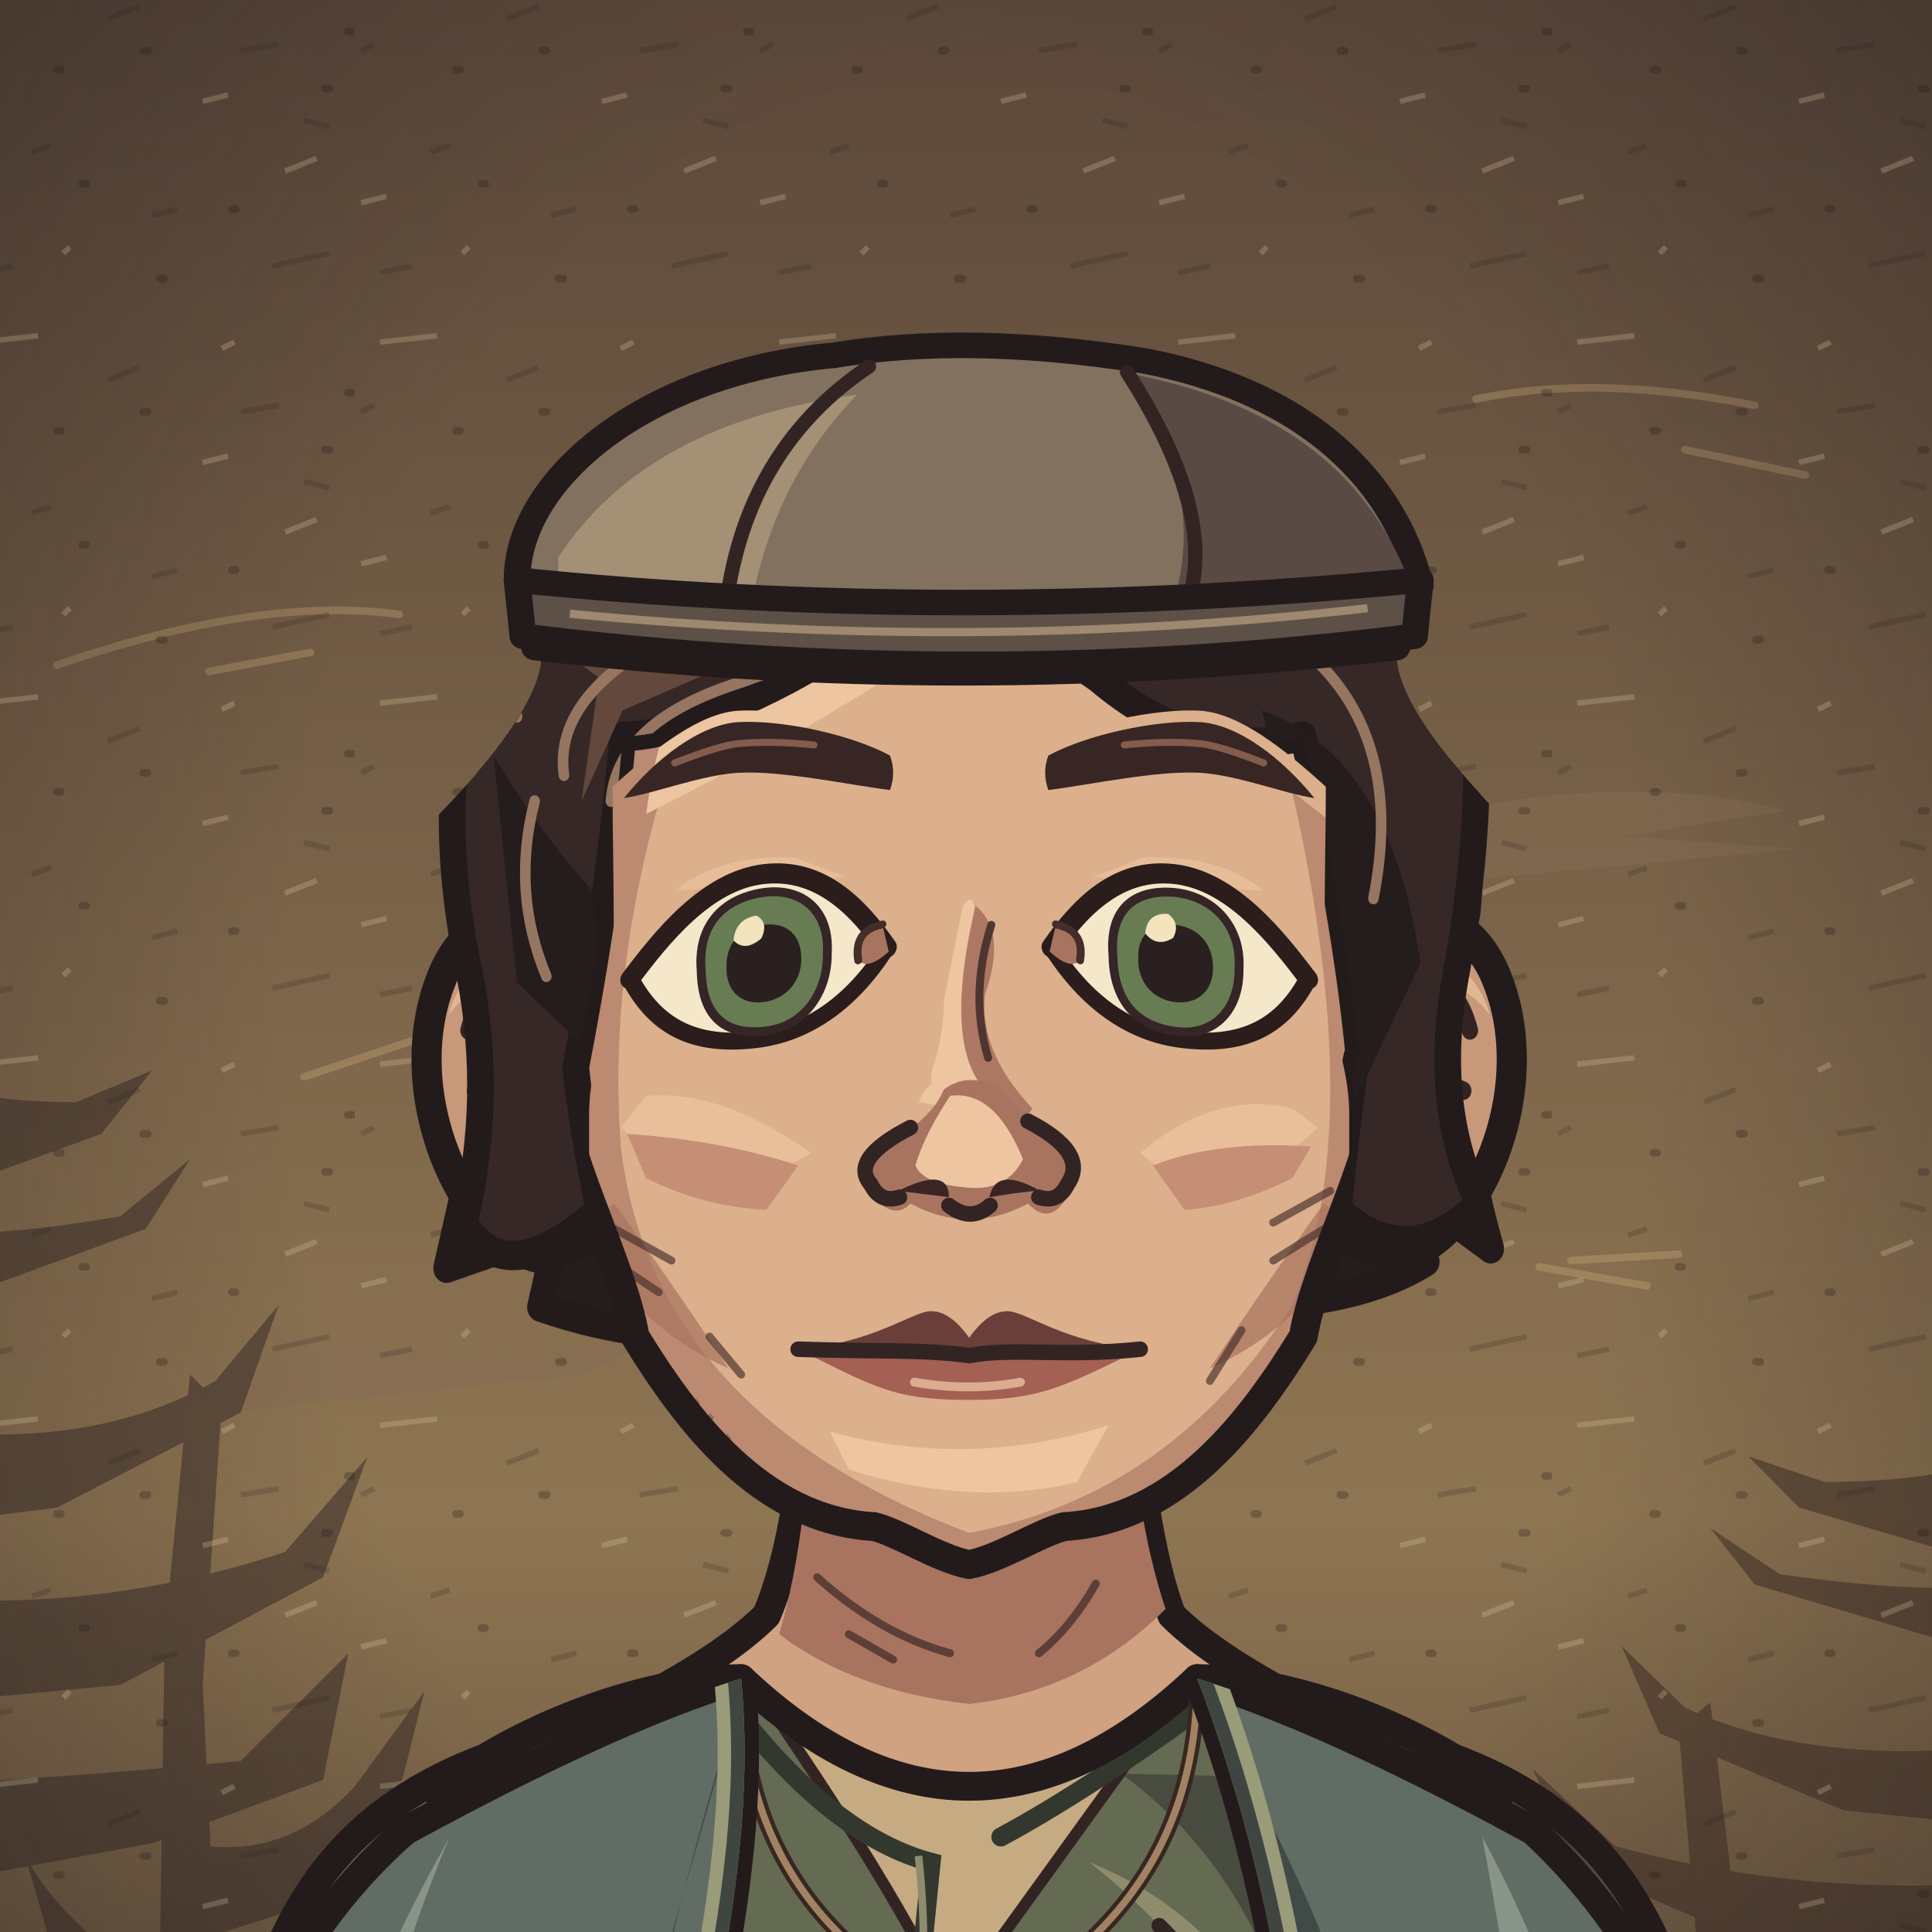
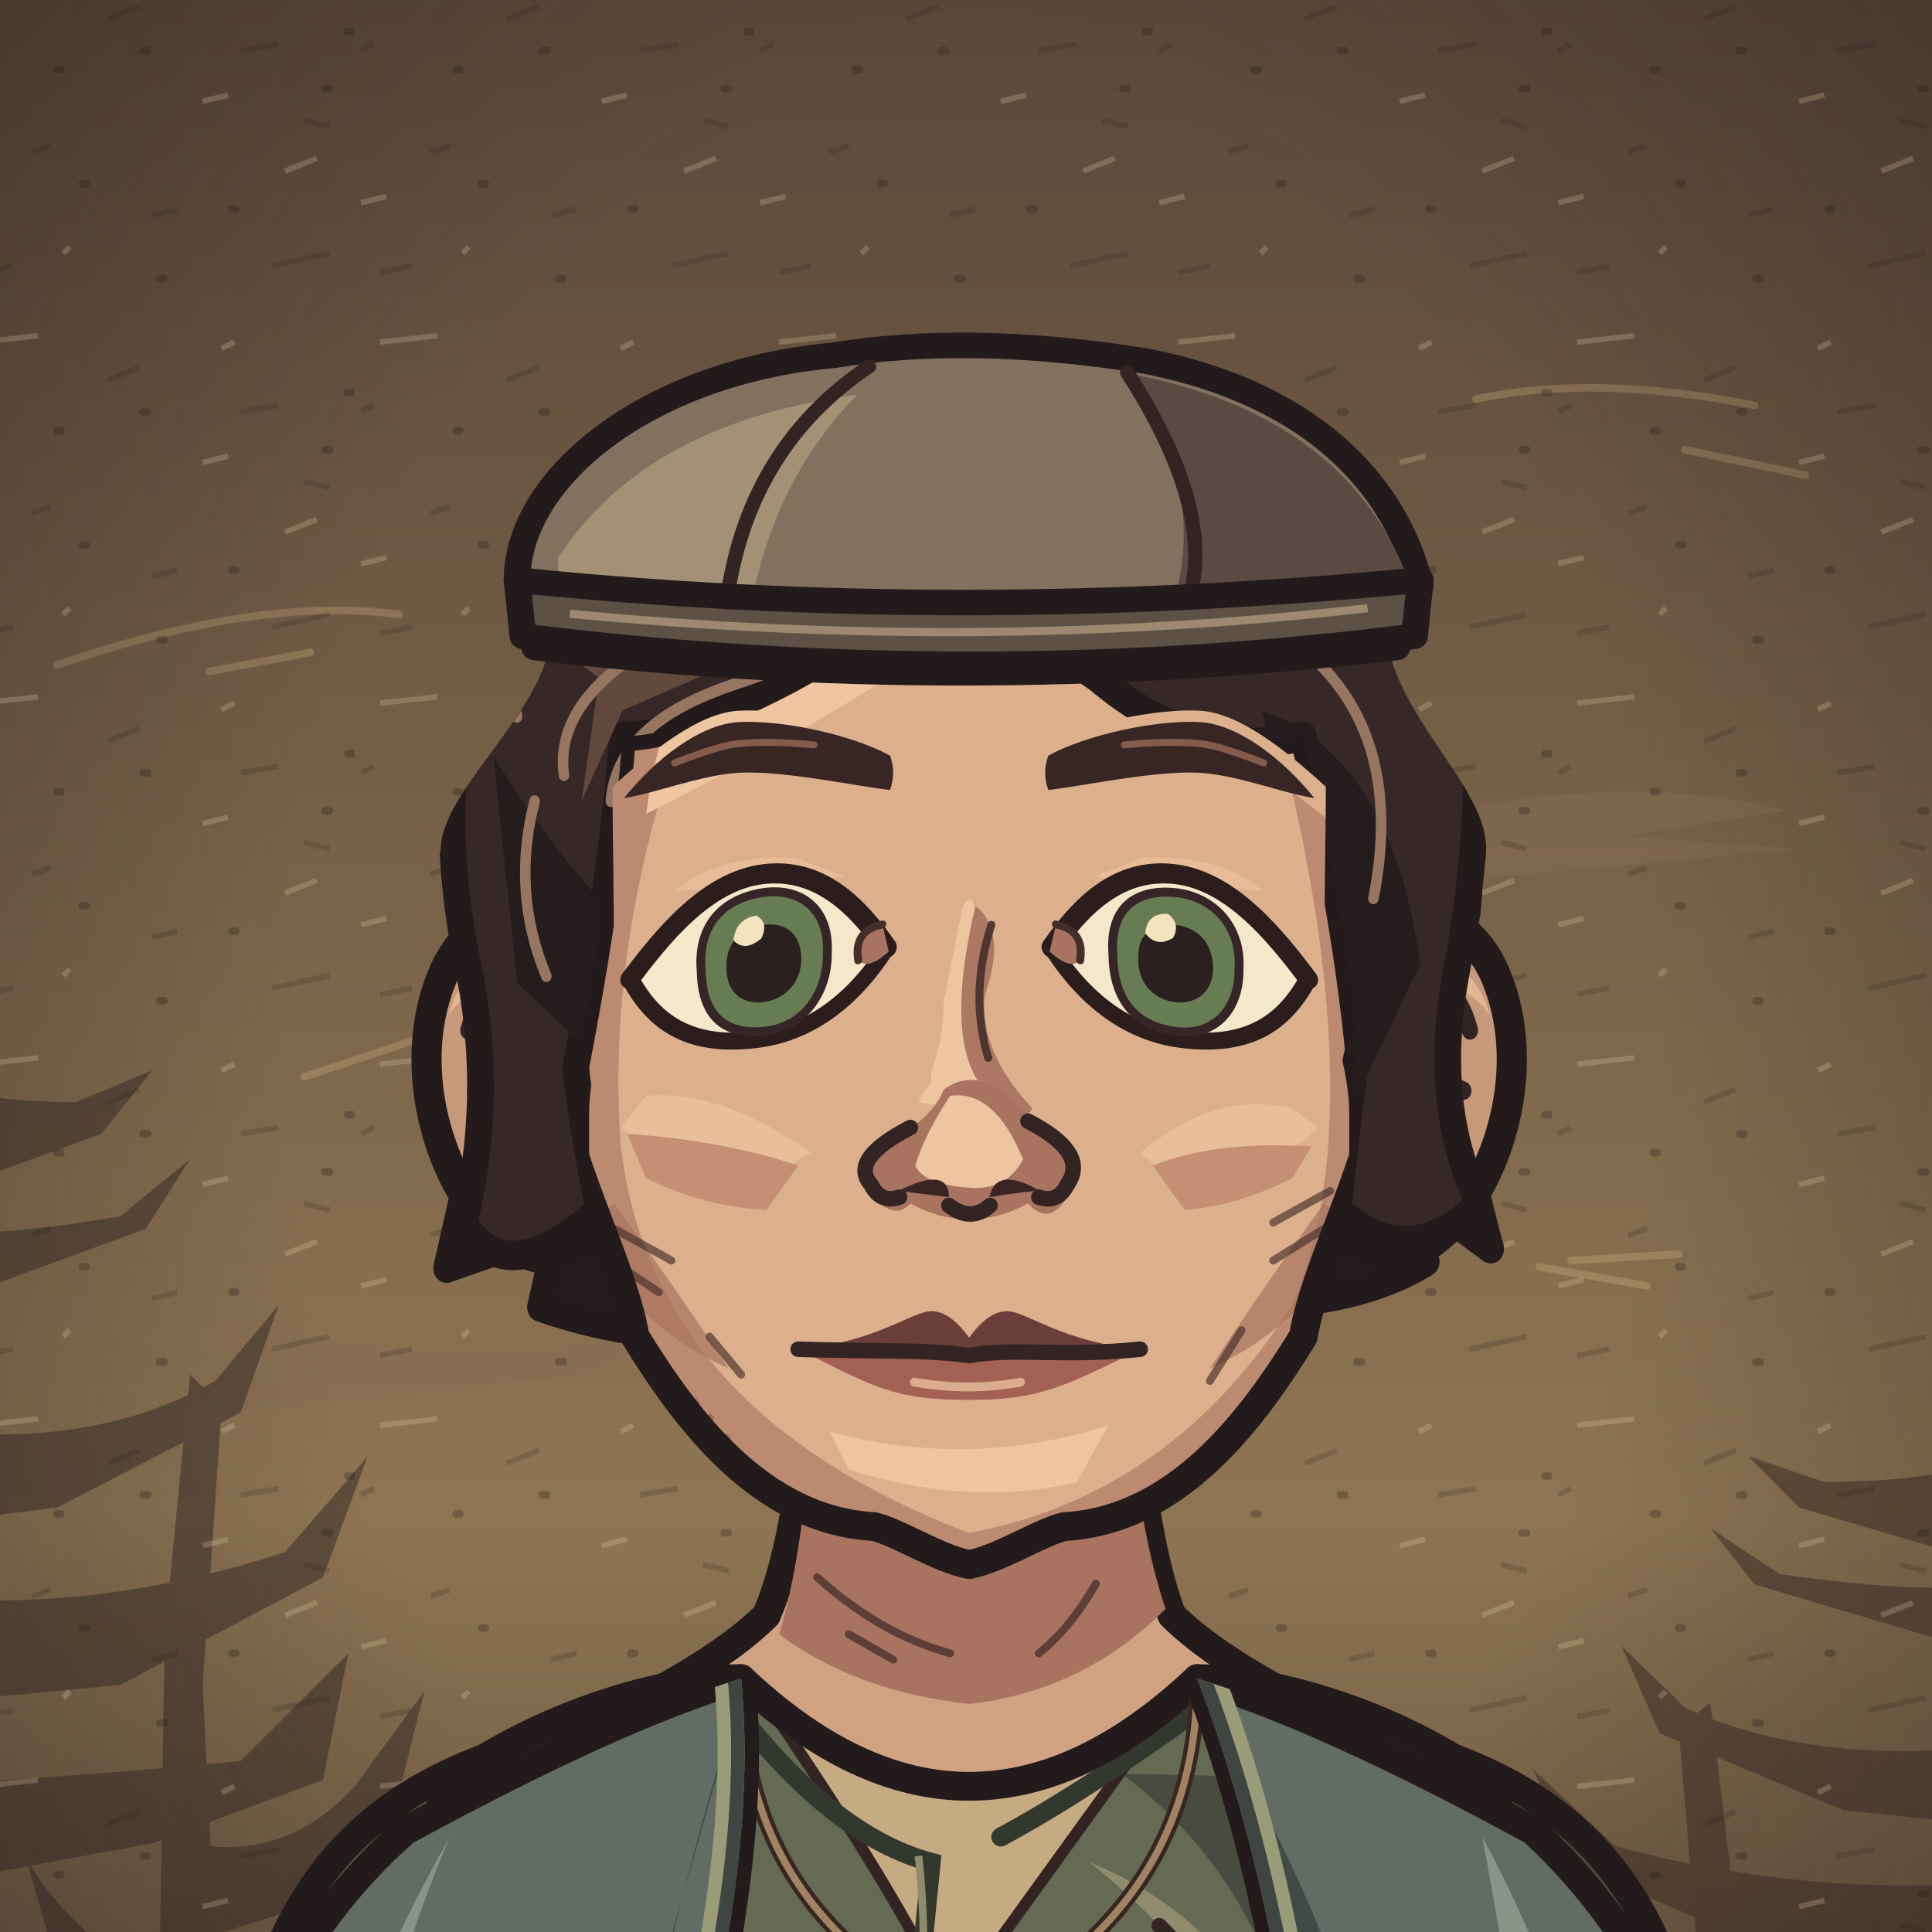
<svg xmlns="http://www.w3.org/2000/svg" xmlns:xlink="http://www.w3.org/1999/xlink" aria-labelledby="title" width="32" height="32" viewBox="7 8 305 305" role="img" data-belt="leather">
  <defs>
    <style>
      .edge {stroke:#231b1b;stroke-width:4.55;stroke-linecap:round;stroke-linejoin:round}
      .seam {fill:none;stroke:#332424;stroke-width:2.45;stroke-linecap:round;stroke-linejoin:round}
      .etch {fill:none;stroke:#442e2a;stroke-width:1.25;stroke-linecap:round}
      .hair-line {fill:none;stroke:#967661;stroke-width:1.45;stroke-linecap:round}
      .white {fill:#f5e7ca;stroke:#2a1d1c;stroke-width:2.65;stroke-linejoin:round}
      .label {fill:#efdfc1;font:600 20px Georgia,serif}
      .muted {fill:#b8aa96;font:13px 'Segoe UI',sans-serif}
      .section {fill:#dcbb8e;font:600 14px 'Segoe UI',sans-serif}
    </style>
    <linearGradient id="umber" x2="0" y2="1" gradientUnits="objectBoundingBox">
      <stop stop-color="#594639" />
      <stop offset=".56" stop-color="#8e7552" />
      <stop offset="1" stop-color="#3c3029" />
    </linearGradient>
    <linearGradient id="ash" x2="0" y2="1" gradientUnits="objectBoundingBox">
      <stop stop-color="#3b423d" />
      <stop offset=".56" stop-color="#7a7d67" />
      <stop offset="1" stop-color="#242b28" />
    </linearGradient>
    <linearGradient id="rose" x2="0" y2="1" gradientUnits="objectBoundingBox">
      <stop stop-color="#51404a" />
      <stop offset=".56" stop-color="#8a6972" />
      <stop offset="1" stop-color="#372c33" />
    </linearGradient>
    <pattern id="paper-grain" width="63" height="57" patternUnits="userSpaceOnUse">
      <path d="M1 16l2-1m21-4 5-2m16 7 6-1M12 32l3-1m16 11 4-1m20-14 4 1M4 51l5-1m41 0 9-2" fill="none" stroke="#231a1b" stroke-width=".85" opacity=".19" />
      <path d="M4 5l9-1m29 2 2-1M1 40l4-1m12 9 1-1m21-23 4-1m9 12 5-2" fill="none" stroke="#f0dbb5" stroke-width=".85" opacity=".23" />
      <path d="M16 19h.6m13-3h.7m28 6h.7m-39 15h.6m23 4h.6m-12 11h.7m29-39h.7" fill="none" stroke="#21191a" stroke-width="1.2" opacity=".28" stroke-linecap="round" />
    </pattern>
    <pattern id="ink-lines" width="7" height="9" patternUnits="userSpaceOnUse" patternTransform="rotate(28)">
      <path d="M1 -2V10m2.8-8 .6 6m1.9-1v5" stroke="#271d1d" stroke-width=".95" fill="none" opacity=".65" />
    </pattern>
    <radialGradient id="vignette" cx=".5" cy=".39" r=".72">
      <stop offset=".47" stop-color="#20191c" stop-opacity="0" />
      <stop offset="1" stop-color="#20191c" stop-opacity=".48" />
    </radialGradient>
    <g id="firs" fill="currentColor">
      <path d="M10 439Q15 379 12 300L9 220 15 146 15 54 19 80 21 147 28 230 25 326 29 439Z" />
      <path d="M17 169Q27 174 45 174L57 169 49 179 27 187 17 185                M18 194Q29 196 52 192L63 183 56 194 26 205 16 207                M15 225Q46 230 67 218L77 206 71 223 42 238 18 241                M17 252Q48 255 78 245L91 230 84 249 52 266 20 269                M14 282Q40 281 71 278L88 261 84 281 57 291 19 298                M19 312Q43 316 69 310L88 299 84 310 58 322 22 325" />
      <path d="M6 312 0 315V284L11 285M0 266 13 270V250L0 249M0 220 15 221 15 206 0 202                M0 180 16 181V167L0 165M0 141 15 150V138L0 133M0 112 17 127V118L0 104" />
      <path d="M64 440Q55 380 58 324L59 258 63 217 68 222 65 266 68 328 76 440Z                M63 291Q78 294 89 282L100 267 96 283 81 301 62 307                M63 323Q80 323 106 304L98 321 68 339                M63 316Q44 306 37 293L41 307 64 329Z" />
    </g>
    <g id="brambles" fill="none" stroke="currentColor" stroke-linecap="round" stroke-linejoin="round">
      <path stroke-width="3.8" d="M9 440Q13 401 21 380T26 333m-8 57Q39 375 43 352m-28 46Q6 377 0 376M41 440Q41 402 63 385m-20 44q26-6 39-30" />
      <path stroke-width="2" d="M23 364l14-13m-12 4-7-15m20 29 17-4m-15-1 1-11m13 49 2-17m2 14 18-5m-34 32q-12-10-17-10" />
    </g>
    <g id="night-scratches" fill="none" stroke="currentColor" stroke-width="1.2" stroke-linecap="round">
      <path d="M16 113q32-11 54-8m-30 9 16-3m184-40q19-4 44 1m-11 7 19 4                M24 335q33-3 68-16m-44 16 26-4m164-9q31 5 60-3m-39 8 38-3                M27 391q22-6 52-5m168 14q28-8 57-8m-40 11 24-4                M55 178l18-6m177 36 17 3m-12-4 17-1" />
    </g>
    <g id="shirt-setting">
      <rect width="320" height="440" fill="url(#umber)" />
      <path d="M50 217q24 8 64 1l-15 7-56 6m176-90q39-13 70-5l-26 4 28 2-64 6" fill="#856c54" opacity=".5" />
      <use xlink:href="#firs" style="color:#342827" opacity=".52" transform="translate(-26 8)" />
      <use xlink:href="#firs" style="color:#413128" opacity=".58" transform="translate(340 101) scale(-1 .81)" />
      <use xlink:href="#night-scratches" style="color:#dfbb87" opacity=".28" />
      <use xlink:href="#brambles" style="color:#291f22" opacity=".71" />
      <rect width="320" height="440" fill="url(#vignette)" />
      <rect width="320" height="440" fill="url(#paper-grain)" />
    </g>
    <g id="armor-setting">
      <rect width="320" height="440" fill="url(#ash)" />
      <path d="M42 173q49-4 68 3l-43 6 25 3-49 4m151 35q47 10 104-6l-26 14-62 8Z" fill="#707764" opacity=".48" />
      <use xlink:href="#firs" style="color:#27312c" opacity=".64" transform="translate(-36 30)" />
      <use xlink:href="#firs" style="color:#303833" opacity=".75" transform="translate(324 45) scale(-.86 1.03)" />
      <use xlink:href="#brambles" style="color:#252a27" opacity=".62" transform="translate(319 10) scale(-1 1)" />
      <use xlink:href="#night-scratches" style="color:#d8d8a9" opacity=".28" transform="translate(-2 21)" />
      <rect width="320" height="440" fill="url(#vignette)" />
      <rect width="320" height="440" fill="url(#paper-grain)" />
    </g>
    <g id="woman-setting">
      <rect width="320" height="440" fill="url(#rose)" />
      <path d="M44 235q40-4 76-1l-20 6-36 2 19 3-44 5m183-50q35 3 60-3l-24 9-31 2" fill="#775d65" opacity=".6" />
      <use xlink:href="#firs" style="color:#3b2b34" opacity=".58" transform="translate(-20 84) scale(.86 .91)" />
      <use xlink:href="#firs" style="color:#3d2e39" opacity=".68" transform="translate(327 54) scale(-.85 .98)" />
      <path d="M300 440q-2-82-6-173l-9-103 7-35 12 42 9 98 7 171Z                M294 195q-10-18-25-24l-15-1 13-4 11 2 18 15                M285 162q-13-22-34-27l-7 4 7-11 17 4 20 17                M303 242q-18-23-36-27l-13 3 15-9 11 2 21 15" fill="#3a2b33" opacity=".64" />
      <use xlink:href="#brambles" style="color:#2d2229" opacity=".8" transform="translate(12 6)" />
      <use xlink:href="#night-scratches" style="color:#e1b8a8" opacity=".28" transform="translate(0 7)" />
      <rect width="320" height="440" fill="url(#vignette)" />
      <rect width="320" height="440" fill="url(#paper-grain)" />
    </g>
    <pattern id="mail-rings" width="14" height="13" patternUnits="userSpaceOnUse" patternTransform="rotate(-7)">
      <path d="M-1 2q3-3 6 0 1 3-2 5Q0 8-1 5M6 2q3-3 6 0 1 3-2 5Q7 8 6 5M3 8q3-3 6 0 1 3-2 5-3 1-4-2M10 8q3-3 6 0" fill="none" stroke="#2d2c28" stroke-width="1.6" stroke-linecap="round" />
      <path d="M-.5 4q1.5-2 3-1m5 1q1.4-2 3-1M4 10q1.5-2 3-1m4 1q1.4-2 3-1" fill="none" stroke="#9a9b87" stroke-width="1.12" opacity=".78" stroke-linecap="round" />
    </pattern>
    <pattern id="armor-plates" width="47" height="24" patternUnits="userSpaceOnUse" patternTransform="translate(4 4) rotate(2)">
      <path d="M1 0l21 .7 1 18-3 3-17-1-1-4Zm24 1 19-1 2 15-3 7-19-2Z" fill="#85867a" stroke="#352e2a" stroke-width="1.75" stroke-linejoin="round" />
      <path d="M2 2l18 .2-.2 4L5 7 4 17Zm24 0 16-1 1 4-14 2-3 10Z" fill="#a9a58d" />
      <path d="M19 4l4 14-3 3-16-1 13-4Zm22 2 4 10-2 5-17-1 13-4Z" fill="#62655f" />
      <path d="M7 7l1-.5m6 12 3-2m16-7 5-1m-7 5 4-2" fill="none" stroke="#d0c0a0" stroke-width=".9" opacity=".76" />
      <path d="M6 12q2-2 2.7 1-1 2.2-2.7.5Zm12 1q1.8-2 2.4.6-1 2.6-2.5.8Zm11 1q1-2.2 2.8-1-.2 2.9-2.8 2.1Zm12-2q2.2-1.4 2.3.8-1 2.3-2.3.5Z" fill="#3c342d" />
    </pattern>
    <clipPath id="portrait-frame">
      <rect width="320" height="440" />
    </clipPath>
    <clipPath id="headgear-hair-back-reveal">
-       <path d="M92.368 109.5H227.632Q225.632 118.5 245.632 138.5L320 215V440H0V215L74.368 138.5Q94.368 118.5 92.368 109.5Z" />
+       <path d="M94.221 106.5H225.779C225.779 120.18 242.339 132.42 241.597 142.5H320V440H0V142.5H76.554C76.221 132.42 94.221 120.18 94.221 106.5Z" />
    </clipPath>
    <clipPath id="wardrobe-torso-mask">
      <path d="M124 273 C110 273 90 280 77 290 C74 305 84 322 82 346 C80 370 91 386 90 400 C89 415 81 431 76 445 H244 C239 431 231 415 230 400 C229 386 240 370 238 346 C236 322 246 305 243 290 C230 280 210 273 196 273 Q160 307 124 273Z" />
    </clipPath>
    <clipPath id="wardrobe-sleeve-mask">
      <path d="M88 284C66 291 52 304 46 332C36 362 35 415 51.5 445H90.5Q111 406 106 336Z" />
    </clipPath>
    <clipPath id="face-shape-clip">
      <path d="M 160 73 C 191 73 219 90 223 128 C 224 143 225 164 225 177 C 225 189 214.75 207 212.75 219 C 204.75 232 193 248 175 249 C 171 250 165 254 160 255 C 155 254 149 250 145 249 C 127 248 115.25 232 107.25 219 C 105.25 207 95 189 95 177 C 95 164 96 143 97 128 C 101 90 129 73 160 73 Z" />
    </clipPath>
    <clipPath id="face-features-eye-left">
      <path d="M-21 0 C-16 -6 -9 -14 0 -14 C9 -14 15 -7 19.5 0 C14 8 7 12 -1 12 C-11 12 -17 8 -21 0Z" />
    </clipPath>
    <clipPath id="face-features-eye-right">
      <path d="M-21 0 C-16 -6 -9 -14 0 -14 C9 -14 15 -7 19.5 0 C14 8 7 12 -1 12 C-11 12 -17 8 -21 0Z" />
    </clipPath>
    <clipPath id="face-features-nose-bridge">
      <path d="M154 144H167V179L172 185V187H149V185L154 179Z" />
    </clipPath>
    <clipPath id="headgear-hair-front-reveal">
-       <path d="M92.368 109.5H227.632Q225.632 118.5 245.632 138.5L320 215V440H0V215L74.368 138.5Q94.368 118.5 92.368 109.5Z" />
+       <path d="M94.221 106.5H225.779C225.779 120.18 242.339 132.42 241.597 142.5H320V440H0V142.5H76.554C76.221 132.42 94.221 120.18 94.221 106.5Z" />
    </clipPath>
    <mask id="hair-face-opening" maskUnits="userSpaceOnUse" x="0" y="0" width="320" height="440">
      <rect fill="white" x="0" y="0" width="320" height="440" />
      <g clip-path="url(#face-shape-clip)">
        <path d="M103.7 132.2C110.5 125.98 117.5 120.6 123.5 120.2C130.5 119.8 141.5 122.2 149 125.48Q160 133.48 171 125.48C178.5 122.2 189.5 119.8 196.5 120.2C202.5 120.6 209.5 125.98 216.3 132.2C216.3 141.2 216.1 143 216.1 160C216.1 169 220 175 220 184V300H100V184C100 175 103.9 169 103.9 160C103.9 143 103.7 141.2 103.7 132.2Z" fill="black" />
      </g>
    </mask>
    <clipPath id="hair-crown-clip">
      <path d="M97 198q-16 13-23 2 5-19 1-38-7-29 2-52 9-36 38-49 25-14 48-9 28-6 54 12 28 18 29 53 2 21-3 45-4 20 4 35-12 11-24 1Q226 172 226.5 174Q224 151 217 125Q199 129 182 116Q166 106 155 98Q142 112 118 121Q108 125 101 125Q99 148 93 176Q94 185 97 198Z" />
    </clipPath>
  </defs>
  <g clip-path="url(#portrait-frame)">
    <use xlink:href="#shirt-setting" />
    <g id="hair-back">
      <g clip-path="url(#headgear-hair-back-reveal)">
        <g transform="matrix(0.926 0 0 1.024 11.765 -3.765)">
          <path d="M104 96q-25 16-27 45-7 21 0 42l-6 24 19-6-3 12q35 11 69-6 59 12 82-1l-4-12 15 10q-9-29-4-52 4-39-23-58Z" fill="#241c1d" class="edge" />
        </g>
      </g>
    </g>
    <g data-part="neck">
      <g id="face-shape-neck">
        <path d="M 135 219 Q 134 249 128 263 Q 121 270 105 278 L 122 301 198 301 215 278 Q 199 270 192 263 Q 187 250 185 219 Z" fill="#d0a282" class="edge" />
        <path d="M 135 224 185 224 Q 186 247 191 262 Q 178 275 160 277 Q 142 275 130 266 Q 135 249 135 224 Z" fill="#a87460" />
        <path d="M 136 257 q 10 9 21 12 m -16 -3 7 4 m 32 -12 q -4 7 -9 11" class="etch" opacity=".75" />
      </g>
    </g>
    <g id="wardrobe-outfit-nw_nov_svita" data-outfit="nw_nov_svita">
      <path d="M88 284C66 291 52 304 46 332C36 362 35 415 51.5 445H90.5Q111 406 106 336Z" fill="#656a53" class="edge" data-part="sleeve-outline" data-side="left" />
      <g data-part="sleeve-left" clip-path="url(#wardrobe-sleeve-mask)">
        <path d="M47 337 Q54 308 77 294 Q61 326 62 351 L51 373 Q51 421 62 444 H48 Q33 397 47 337Z" fill="#484b3f" />
        <path d="M46 354 Q57 326 66 315 Q57 342 60 359 L43 383Z" fill="url(#ink-lines)" opacity=".44" />
        <path d="M51 376 q10 -11 20 -14 m-18 27 16 -10 M50 414 q4 11 13 21" class="seam" />
        <path d="M52 354 l9 -17 m-9 24 9 -14 m-6 61 10 13" class="etch" />
        <path d="M36 427 Q61 421 84 430 M36 433 Q63 427 86 436" fill="none" stroke="#33382f" stroke-width="1.5" />
      </g>
      <g transform="translate(320 0) scale(-1 1)">
        <path d="M88 284C66 291 52 304 46 332C36 362 35 415 51.5 445H90.5Q111 406 106 336Z" fill="#484b3f" class="edge" data-part="sleeve-outline" data-side="right" />
        <g data-part="sleeve-right" clip-path="url(#wardrobe-sleeve-mask)">
          <path d="M47 337 Q54 308 77 294 Q61 326 62 351 L51 373 Q51 421 62 444 H48 Q33 397 47 337Z" fill="#33382f" />
          <path d="M46 354 Q57 326 66 315 Q57 342 60 359 L43 383Z" fill="url(#ink-lines)" opacity=".44" />
          <path d="M51 376 q10 -11 20 -14 m-18 27 16 -10 M50 414 q4 11 13 21" class="seam" />
          <path d="M52 354 l9 -17 m-9 24 9 -14 m-6 61 10 13" class="etch" />
          <path d="M36 427 Q61 421 84 430 M36 433 Q63 427 86 436" fill="none" stroke="#33382f" stroke-width="1.5" />
        </g>
      </g>
      <path d="M124 273 C110 273 90 280 77 290 C74 305 84 322 82 346 C80 370 91 386 90 400 C89 415 81 431 76 445 H244 C239 431 231 415 230 400 C229 386 240 370 238 346 C236 322 246 305 243 290 C230 280 210 273 196 273 Q160 307 124 273Z" fill="#656a53" />
      <g data-part="torso" clip-path="url(#wardrobe-torso-mask)">
        <path d="M77 296 Q96 280 120 278 Q105 303 85 335Z" fill="#8e8c6d" />
        <path d="M184 288 Q230 289 243 290 L260 444 H217 Q226 405 214 371 Q218 313 184 288Z" fill="#484b3f" />
        <path d="M78 344 Q88 359 84 381 L69 402 L61 359Z" fill="#484b3f" />
        <path d="M207 371 Q223 390 235 386 L234 416 L220 412Z" fill="url(#ink-lines)" opacity=".42" />
        <path d="M120 307 Q103 329 95 361 Q89 342 114 309Z M179 302 Q209 314 216 353 Q203 321 179 302Z" fill="#8e8c6d" />
        <path d="M133 409 Q124 426 123 444 H113 Q119 423 133 409Z M174 412 Q184 426 192 445 H177Z" fill="#8e8c6d" />
        <path d="M116 311 Q101 335 92 360 M190 312 Q207 329 228 367 M150 338 q-3 22 3 42 m11 -31 6 35 M129 421 l-7 24 m60 -28 8 27" class="seam" />
        <path d="M98 369 l-7 16 m12 -12 -6 12 M225 355 l6 19 m-11 -12 5 15 M143 367 l2 14 m65 44 4 13" class="etch" />
        <path d="M124 271 Q160 295 196 271 L157 325 Q149 307 124 271 Z" fill="#c6ab82" stroke="#332424" stroke-width="1.8" stroke-linejoin="round" />
        <path d="M124 279 Q139 298 154 302 L151 332 Q152 359 158 396 Q161 428 154 448 M196 278 Q178 291 165 298" fill="none" stroke="#33382f" stroke-width="3" stroke-linecap="round" />
        <path d="M152 301 Q154 319 151 336 Q151 355 156 386 Q162 418 152 447" fill="none" stroke="#8e8c6d" stroke-width="1.2" />
        <path d="M148 323 Q119 336 113 369 L104 407 Q123 380 129 355 L148 342 Z" fill="#484b3f" opacity=".63" />
        <path d="M145 318 q7 -6 14 -3 l4 3 -4 2z" fill="#b69a71" stroke="#332424" stroke-width="1.8" />
        <path d="M149 318 q4 -3 9 -2" class="etch" />
        <path d="M144 343 q7 -6 14 -3 l4 3 -4 2z" fill="#b69a71" stroke="#332424" stroke-width="1.8" />
        <path d="M148 343 q4 -3 9 -2" class="etch" />
        <path d="M146 368 q7 -6 14 -3 l4 3 -4 2z" fill="#b69a71" stroke="#332424" stroke-width="1.8" />
        <path d="M150 368 q4 -3 9 -2" class="etch" />
      </g>
      <path d="M124 273 C110 273 90 280 77 290 C74 305 84 322 82 346 C80 370 91 386 90 400 C89 415 81 431 76 445 H244 C239 431 231 415 230 400 C229 386 240 370 238 346 C236 322 246 305 243 290 C230 280 210 273 196 273 Q160 307 124 273Z" fill="none" class="edge" />
      <g clip-path="url(#wardrobe-torso-mask)">
        <g data-part="jewelry" data-style="cross" data-material-slot="jewelry">
          <path d="M124 273Q124 310.8 160 327Q196 309.8 196 273" fill="none" stroke="#382721" stroke-width="2.45" stroke-linecap="round" stroke-linejoin="round" data-material-surface="fixed" />
          <path d="M124 273Q124 310.8 160 327Q196 309.8 196 273" fill="none" stroke="#a18364" stroke-width="1.12" stroke-linecap="round" stroke-linejoin="round" data-material-surface="fixed" />
          <circle cx="160" cy="328" r="2.15" fill="none" stroke="#382721" stroke-width="1.65" data-material-surface="fixed" />
          <path d="M157.2 330q2.8-1 5.6 0v6.5h6.6l-.2 5.2-6.5-.3v10.4l-5.4.2.2-10.5h-6.4v-5.2h6.2Z" fill="#ab9167" stroke="#382721" stroke-width="1.45" stroke-linecap="round" stroke-linejoin="round" data-material-surface="base" />
          <path d="M159.2 332v17m-6.3-10.3h13.9" fill="none" stroke="#e1cba1" stroke-width="0.95" stroke-linecap="round" stroke-linejoin="round" data-material-surface="light" />
          <path d="M161.3 341.5v7.6" fill="none" stroke="#80664a" stroke-width="0.8" stroke-linecap="round" stroke-linejoin="round" data-material-surface="shade" />
        </g>
      </g>
    </g>
    <g data-part="waist-accessories">
      <g data-part="belt" data-style="leather" clip-path="url(#wardrobe-torso-mask)" data-material-slot="belt">
        <path d="M82 398Q160 412 238 398" fill="none" stroke="#382721" stroke-width="13.1" stroke-linecap="round" stroke-linejoin="round" data-material-surface="fixed" />
        <path d="M82 398Q160 412 238 398" fill="none" stroke="#79523b" stroke-width="10.1" stroke-linecap="round" stroke-linejoin="round" data-material-surface="base" />
        <path d="M84 395.2Q160 409.2 236 395.2" fill="none" stroke="#a37955" stroke-width="1.65" stroke-linecap="round" stroke-linejoin="round" data-material-surface="light" />
        <path d="M83 401.3Q160 415.3 237 401.3" fill="none" stroke="#5e3c2e" stroke-width="1.15" stroke-linecap="round" stroke-linejoin="round" data-material-surface="shade" />
        <path d="M160 400Q174 400 183 399l5 4-5 5-23 2Z" fill="#966746" stroke="#382721" stroke-width="1.25" stroke-linecap="round" stroke-linejoin="round" data-material-surface="base" />
        <path d="M167 402l15-1" fill="none" stroke="#ba8c61" stroke-width="1.05" stroke-linecap="round" stroke-linejoin="round" data-material-surface="light" />
        <ellipse cx="170" cy="405" rx="0.85" ry="1.05" fill="#382721" data-material-surface="fixed" />
        <ellipse cx="175" cy="404.8" rx="0.85" ry="1.05" fill="#382721" data-material-surface="fixed" />
        <ellipse cx="180" cy="404.5" rx="0.85" ry="1.05" fill="#382721" data-material-surface="fixed" />
        <g transform="translate(156 405) scale(1)">
          <path d="M-7 -5Q-1 -6 4 -5Q9 -2 7 3Q4 7 -7 6Z" fill="#795637" stroke="#382721" stroke-width="1.65" stroke-linecap="round" stroke-linejoin="round" data-material-surface="fixed" />
          <path d="M-6 -4Q0 -5 4 -4Q8 -1 6 3Q3 5 -6 5Z" fill="none" stroke="#ac8655" stroke-width="2.2" stroke-linecap="round" stroke-linejoin="round" data-material-surface="fixed" />
          <path d="M-4 -5Q2 -5 5 -3M5 4l-4 1" fill="none" stroke="#ddbd80" stroke-width="0.85" stroke-linecap="round" stroke-linejoin="round" data-material-surface="fixed" />
          <path d="M-8 0q7 -1 13 1" fill="none" stroke="#382721" stroke-width="2.55" stroke-linecap="round" stroke-linejoin="round" data-material-surface="fixed" />
          <path d="M-8 -.35q7 -.8 13 1" fill="none" stroke="#c9a76d" stroke-width="1.15" stroke-linecap="round" stroke-linejoin="round" data-material-surface="fixed" />
        </g>
      </g>
      <g data-part="belt-pouch" data-style="novgorod_flap" data-material-slot="belt_pouch" transform="translate(130.6 404)">
        <path d="M-11 0h6v23h-6ZM6 0h6v23H6Z" fill="#76513c" stroke="#382721" stroke-width="1.3" stroke-linecap="round" stroke-linejoin="round" data-material-surface="base" />
        <path d="M-9 2v16M8 2v16" fill="none" stroke="#a67951" stroke-width="0.8" stroke-linecap="round" stroke-linejoin="round" data-material-surface="light" />
        <path d="M-21 20q21-5 42 1l1 25q-1 6-11 7l-24-.5q-9-1-9-7Z" fill="#6b4938" stroke="#382721" stroke-width="1.75" stroke-linecap="round" stroke-linejoin="round" data-material-surface="shade" />
        <path d="M-20 39v6q1 5 8 5.5l23 .5q7-1 8-5l-.3-8" fill="none" stroke="#ae8261" stroke-width="1" stroke-linecap="round" stroke-linejoin="round" data-material-surface="light" />
        <path d="M-16 40q15 6 33-1l-1 4q-19 5-32 0Z" fill="#52362c" data-material-surface="shade" />
        <path d="M-21 20q21-5 42 1l.5 12q-.5 6-9 8-17 4-30-2-4-2-4-5Z" fill="#9b6a47" stroke="#382721" stroke-width="1.75" stroke-linecap="round" stroke-linejoin="round" data-material-surface="base" />
        <path d="M-19 22q19-4 38 1l.5 10q-.5 4-7 6-16 4-29-2-3-1-3-4Z" fill="none" stroke="#c3986b" stroke-width="0.9" stroke-linecap="round" stroke-linejoin="round" data-material-surface="light" />
        <path d="M0 36q-3-6-.5-13 3 0 4 3-4 5-3 8m0 3q-7-9-14-5 0 4 9 5m4-1q6-8 14-5-.4 4-9 6m-5-4q-7-4-8-8 5-2 8 4m3 4q6-4 7-8-5-1-7 4" fill="none" stroke="#694731" stroke-width="1.45" stroke-linecap="round" stroke-linejoin="round" data-material-surface="shade" />
        <path d="M-11 33q3 .1 6 2m10-.4 5-2m-14-5 2 2m7-1 2-2m-7 0-.4 3" fill="none" stroke="#d1a677" stroke-width="0.8" stroke-linecap="round" stroke-linejoin="round" data-material-surface="light" />
        <path d="M-3 37q3-2 6 0l.7 9-4 3-3.8-3Z" fill="#77513a" stroke="#382721" stroke-width="1.25" stroke-linecap="round" stroke-linejoin="round" data-material-surface="base" />
        <circle cx="0" cy="44" r="2" fill="#ac8655" stroke="#382721" stroke-width="0.85" data-material-surface="fixed" />
        <path d="M-1 43l1.2-.5" fill="none" stroke="#ddbd80" stroke-width="0.65" stroke-linecap="round" stroke-linejoin="round" data-material-surface="fixed" />
      </g>
    </g>
    <g data-part="cloak" data-style="gotland_open">
      <clipPath id="cloak-gotland_open-clip">
        <path d="M124 273C127 304 117 335 110 373C101 416 104 473 93 513Q84 571 100 597Q74 607 59 585C38 544 27 472 34 411Q33 330 71 297Q104 279 124 273Z M196 273Q211 312 214 365C215 404 207 462 226 504Q239 551 223 611Q229 618 261 590C285 550 293 479 286 411Q287 332 249 297Q216 279 196 273Z" />
      </clipPath>
      <path d="M124 273C127 304 117 335 110 373C101 416 104 473 93 513Q84 571 100 597Q74 607 59 585C38 544 27 472 34 411Q33 330 71 297Q104 279 124 273Z M196 273Q211 312 214 365C215 404 207 462 226 504Q239 551 223 611Q229 618 261 590C285 550 293 479 286 411Q287 332 249 297Q216 279 196 273Z" fill="#606c64" class="edge" />
      <g clip-path="url(#cloak-gotland_open-clip)">
        <path d="M124 275Q110 319 100 378C87 458 96 513 85 550Q79 578 95 602L110 608V324ZM196 275Q235 339 227 390C225 444 223 481 239 518Q251 571 232 615L216 622L201 325Z" fill="#404b47" />
        <path d="M78 298Q54 354 60 435Q57 509 76 590Q63 576 59 559Q46 513 46 429Q44 358 78 298ZM241 298Q271 353 265 435Q273 520 253 580Q242 595 233 600Q255 535 252 438Q255 372 241 298Z" fill="#899488" />
        <path d="M34 360Q49 459 45 503Q66 546 64 563L46 567L27 488ZM282 431Q294 509 267 555L259 540Q267 483 282 431Z" fill="url(#ink-lines)" opacity=".46" />
        <path d="M124 273C127 304 117 335 110 373C101 416 104 473 93 513Q84 571 100 597" fill="none" stroke="#9a9b79" stroke-width="8.5" stroke-linecap="round" stroke-linejoin="round" />
        <path d="M124 273C127 304 117 335 110 373C101 416 104 473 93 513Q84 571 100 597" fill="none" stroke="#3f4540" stroke-width="4.25" stroke-linecap="round" stroke-linejoin="round" />
        <path d="M196 273Q211 312 214 365C215 404 207 462 226 504Q239 551 223 611" fill="none" stroke="#9a9b79" stroke-width="8.5" stroke-linecap="round" stroke-linejoin="round" />
        <path d="M196 273Q211 312 214 365C215 404 207 462 226 504Q239 551 223 611" fill="none" stroke="#3f4540" stroke-width="4.25" stroke-linecap="round" stroke-linejoin="round" />
        <path d="M75 327Q49 366 53 405M61 446Q57 509 75 546M86 488Q87 511 82 531M246 324Q269 367 267 398M254 444Q258 510 242 549M248 553Q251 576 244 590" class="seam" />
        <path d="M43 411v16m7-12v13m7 92 4 15M274 426l1 15m5-22 1 18M247 550q2 11-3 22" class="etch" />
        <path d="M56 575Q74 598 100 589M223 603Q229 611 264 580" fill="none" stroke="#434941" stroke-width="2.8" stroke-linecap="round" stroke-linejoin="round" />
      </g>
    </g>
    <g id="face-shape">
      <g id="face-shape-ears">
        <g transform="translate(105 179) scale(-1.046 1.19)">
          <path d="M -4 -15 C 7 -26 22 -25 27 -14 C 34 1 24 21 12 23 L -4 18 Z" fill="#c7987a" class="edge" />
          <path d="M 7 -15 C 16 -20 24 -16 26 -9 C 22 -14 16 -14 13 -11 L 10 -1 Z" fill="#edc5a0" opacity=".66" />
          <path d="M 23 -7 Q 20 -17 10 -11 L 7 2 M 22 1 Q 15 -2 11 6" class="seam" />
        </g>
        <g transform="translate(215 179) scale(1.046 1.19)">
          <path d="M -4 -15 C 7 -26 22 -25 27 -14 C 34 1 24 21 12 23 L -4 18 Z" fill="#c7987a" class="edge" />
          <path d="M 7 -15 C 16 -20 24 -16 26 -9 C 22 -14 16 -14 13 -11 L 10 -1 Z" fill="#edc5a0" opacity=".66" />
          <path d="M 23 -7 Q 20 -17 10 -11 L 7 2 M 22 1 Q 15 -2 11 6" class="seam" />
        </g>
      </g>
      <path d="M 160 73 C 191 73 219 90 223 128 C 224 143 225 164 225 177 C 225 189 214.75 207 212.75 219 C 204.75 232 193 248 175 249 C 171 250 165 254 160 255 C 155 254 149 250 145 249 C 127 248 115.25 232 107.25 219 C 105.25 207 95 189 95 177 C 95 164 96 143 97 128 C 101 90 129 73 160 73 Z" fill="#dcb08c" />
      <g clip-path="url(#face-shape-clip)">
        <path d="M 70 141 Q 104 91 123 103 Q 102 148 105 189 Q 110 231 160 250 Q 192 244 211 214 Q 223 186 211 133 Q 235 151 250 174 L 250 265 70 265 Z" fill="#bb8a70" />
        <path d="M 109 136.5 Q 114 99 142 98 Q 173 89 195 107 Q 174 98 152 112 Q 130 126 109 136.5 Z" fill="#edc5a0" />
        <g transform="translate(160 0) scale(-1 1)">
          <path d="M 25 190 Q 39 180 51 181 L 55 186 Q 45 194 32 194 Z" fill="#edc5a0" opacity=".72" />
          <path d="M 27 192 Q 39 188 54 187 L 51 194 Q 42 198.5 32 199 Z" fill="#c58f76" />
          <path d="M 56 198 Q 48 209 38 224 Q 52 218 62 202 Z" fill="#a87460" opacity=".73" />
        </g>
        <g transform="translate(160 0) scale(1 1)">
          <path d="M 27 190 Q 39 180 51 183 L 55 186 Q 45 196 32 194 Z" fill="#edc5a0" opacity=".72" />
          <path d="M 29 192 Q 39 188 54 189 L 51 194 Q 42 198.5 34 199 Z" fill="#c58f76" />
          <path d="M 56 198 Q 48 209 38 224 Q 52 218 62 202 Z" fill="#a87460" opacity=".73" />
        </g>
        <path d="M 92 183 Q 99 211 120 232 L 132 247 119 248 Q 98 234 85 212 Z M 229 184 Q 224 217 203 241 L 193 250 209 247 Q 230 233 240 211 Z" fill="url(#ink-lines)" opacity=".42" />
        <path d="M 138 234 Q 160 240 182 233 L 177 242 Q 160 246 141 240 Z" fill="#edc5a0" />
        <path d="M 104 202 l 9 5 m -8 1 6 4 m 97 -11 9 -5 m -9 11 8 -5 m -97 17 5 6 m 74 1 5 -8" class="etch" opacity=".65" />
      </g>
      <path d="M 160 73 C 191 73 219 90 223 128 C 224 143 225 164 225 177 C 225 189 214.75 207 212.75 219 C 204.75 232 193 248 175 249 C 171 250 165 254 160 255 C 155 254 149 250 145 249 C 127 248 115.25 232 107.25 219 C 105.25 207 95 189 95 177 C 95 164 96 143 97 128 C 101 90 129 73 160 73 Z" fill="none" class="edge" />
    </g>
    <g clip-path="url(#face-shape-clip)">
      <g data-part="eyes">
        <g transform="matrix(1 -0.12 0 1 127.5 160)">
          <path d="M-14 -13 Q-7 -18 5 -16 L13 -12" fill="#edc5a0" opacity=".65" />
          <path d="M-21 0 C-16 -6 -9 -14 0 -14 C9 -14 15 -7 19.5 0 C14 8 7 12 -1 12 C-11 12 -17 8 -21 0Z" class="white" />
          <g clip-path="url(#face-features-eye-left)">
            <g transform="translate(0 0) scale(1 1)">
              <path d="M-9.8 0 C-10.4 -7 -6.6 -10.9 0 -11.1 C6.1 -11.2 10.5 -7 10.1 -.3 C10.2 5.9 6.4 11 0 10.8 C-6.1 10.7 -9.7 7.2 -9.8 0Z" fill="#687c54" stroke="#352526" stroke-width="1.4" />
              <path d="M-5.8 -.2C-5.9-3.8-3.5-6 .1-6 3.8-6 6-3.6 6 .1 6 3.9 3.3 6.3-.2 6.2-3.9 6.1-6 3.3-5.8-.2Z" fill="#2a2020" />
              <path d="M-4.7-4.1Q-4.4-7.4-1.1-7.6 .9-6.3-.3-3.9-2.9-2-4.7-4.1Z" fill="#f3e4bd" />
            </g>
          </g>
          <path d="M-21 0 C-16 -6 -9 -14 0 -14 C9 -14 15 -7 19.5 0" fill="none" stroke="#2a1d1c" stroke-width="3.15" stroke-linecap="round" />
          <path d="M18.8 -3.8 Q14.2 -3.4 15 1.4 Q16.5 3.2 19.8 .6Z" fill="#a87460" />
          <path d="M18.8 -3.8 Q14.2 -3.4 15 1.4" class="etch" />
        </g>
        <g transform="matrix(-1 -0.12 0 1 192.5 160)">
          <path d="M-14 -13 Q-7 -18 5 -16 L13 -12" fill="#edc5a0" opacity=".65" />
          <path d="M-21 0 C-16 -6 -9 -14 0 -14 C9 -14 15 -7 19.5 0 C14 8 7 12 -1 12 C-11 12 -17 8 -21 0Z" class="white" />
          <g clip-path="url(#face-features-eye-right)">
            <g transform="translate(0 0) scale(-1 1)">
              <path d="M-9.8 0 C-10.4 -7 -6.6 -10.9 0 -11.1 C6.1 -11.2 10.5 -7 10.1 -.3 C10.2 5.9 6.4 11 0 10.8 C-6.1 10.7 -9.7 7.2 -9.8 0Z" fill="#687c54" stroke="#352526" stroke-width="1.4" />
              <path d="M-5.8 -.2C-5.9-3.8-3.5-6 .1-6 3.8-6 6-3.6 6 .1 6 3.9 3.3 6.3-.2 6.2-3.9 6.1-6 3.3-5.8-.2Z" fill="#2a2020" />
              <path d="M-4.7-4.1Q-4.4-7.4-1.1-7.6 .9-6.3-.3-3.9-2.9-2-4.7-4.1Z" fill="#f3e4bd" />
            </g>
          </g>
          <path d="M-21 0 C-16 -6 -9 -14 0 -14 C9 -14 15 -7 19.5 0" fill="none" stroke="#2a1d1c" stroke-width="3.15" stroke-linecap="round" />
          <path d="M18.8 -3.8 Q14.2 -3.4 15 1.4 Q16.5 3.2 19.8 .6Z" fill="#a87460" />
          <path d="M18.8 -3.8 Q14.2 -3.4 15 1.4" class="etch" />
        </g>
      </g>
      <g data-part="brows">
        <g transform="matrix(1 0 0 1 127.5 131)">
          <path d="M-22 3 C-17 -3.22 -10 -8.6 -4 -9 C3 -9.4 14 -7 20 -3.72 Q21 -1 20 1.72 C14 1 3 -1.4 -4 -1 C-10 -0.6 -17 2.22 -22 3Z" fill="#382625" />
          <path d="M-14 -2.55 Q-7 -5.3 -4 -5.6 Q1 -6.1 8 -5.4" fill="none" stroke="#835c4b" stroke-width="1.1" stroke-linecap="round" />
        </g>
        <g transform="matrix(-1 0 0 1 192.5 131)">
          <path d="M-22 3 C-17 -3.22 -10 -8.6 -4 -9 C3 -9.4 14 -7 20 -3.72 Q21 -1 20 1.72 C14 1 3 -1.4 -4 -1 C-10 -0.6 -17 2.22 -22 3Z" fill="#382625" />
          <path d="M-14 -2.55 Q-7 -5.3 -4 -5.6 Q1 -6.1 8 -5.4" fill="none" stroke="#835c4b" stroke-width="1.1" stroke-linecap="round" />
        </g>
      </g>
      <g data-part="nose">
        <g clip-path="url(#face-features-nose-bridge)">
          <path d="M159 151 Q161 148 161 154 Q157 169 162 177 L158 183 152 182 Q156 174 156 166Z" fill="#edc5a0" />
          <path d="M161 151 Q166 155 162.5 165 Q161.5 174 170 183 L167 187 161 178 Q156.5 170 161 151Z" fill="#a87460" opacity=".93" />
          <path d="M163.5 154 Q160 165 163 175" class="etch" opacity=".9" />
        </g>
        <path d="M156 180 Q160 177 165 180 C167 182 169.28 184 174 188 Q178 192 176 196 Q173 202 169.28 198 Q160 203 150.72 198 Q148 201 144 196 Q142 192 146 189 Q154 185 156 180Z" fill="#a87460" />
        <path d="M157 181 Q164 180 168.5 191 Q165.95 196 160 195.5 Q152.775 195 151.5 192 Q153 187 157 181Z" fill="#edc5a0" />
        <path d="M150.72 186 Q141 191 144.5 195 Q146 198 149 197 M169.28 185 Q179 190 175.5 195 Q174 198 171 197" class="seam" />
        <path d="M148.8 196 q8 -4 8 1 q-8 -1 -8 -1Z M163.2 197 q1 -5 8 -1 q-2 0 -8 1Z" fill="#3b2524" />
        <path d="M156.8 198.3 Q160.25 201 163.3 198.3" class="seam" />
      </g>
      <g data-part="mouth">
        <path d="M133 221 C145.15 220 151 215 154 215 Q157 215 160 219.2 Q163 215 166 215 C169 215 174.85 220 187 221 C174.85 227 171 229 160 229 C148 229 145.15 227 133 221Z" fill="#a36053" />
        <path d="M133 221 C145.15 220 151 215 154 215 Q157 215 160 219.2 Q163 215 166 215 C169 215 174.85 220 187 221 C174.85 222.25 167 220.7 160 222 C153 221 145.15 221.4 133 221Z" fill="#56322f" opacity=".72" />
        <path d="M133 221 C145.15 221.4 153 221 160 222 C167 220.7 174.85 222.25 187 221" class="seam" />
        <path d="M151.36 226.2 Q160 227.7 168.1 226.2" fill="none" stroke="#edc5a0" stroke-width="1.4" stroke-linecap="round" opacity=".76" />
      </g>
    </g>
    <g id="hair-front">
      <g clip-path="url(#headgear-hair-front-reveal)">
        <g mask="url(#hair-face-opening)">
          <g transform="matrix(0.926 0 0 1.024 11.765 -3.765)">
            <path d="M97 198q-16 13-23 2 5-19 1-38-7-29 2-52 9-36 38-49 25-14 48-9 28-6 54 12 28 18 29 53 2 21-3 45-4 20 4 35-12 11-24 1Q226 172 226.5 174Q224 151 217 125Q199 129 182 116Q166 106 155 98Q142 112 118 121Q108 125 101 125Q99 148 93 176Q94 185 97 198Z" fill="#362827" class="edge" />
            <g clip-path="url(#hair-crown-clip)">
              <path d="M91 112q6-26 41-35 19-3 37-2 15-4 25-16-6 21-26 26-13 15-39 25l-28 11-7 14 3-19Zm76-20q22-1 37-12-3 9-9 12 13 4 21 14-25-5-38-11Z" fill="#63493d" />
              <path d="M79 128q8 12 17 21l1 26-14-12Zm123-38 26-13 13 25Z M210 121q22 7 27 39l-11 21Z" fill="#241c1d" />
              <path d="M83 122q-3-14 18-24t25-16q10-10 31-9t40-12M91 131q-2-13 21-23 17-7 26-18 10-10 29-6t41-9M99 135q1-12 21-18t27-14q12-10 32-10 17-1 38-11M184 106q22-5 36 8t9 36M86 135q-4 14 2 27" fill="none" stroke="#967661" stroke-width="1.8" stroke-linecap="round" stroke-linejoin="round" />
            </g>
          </g>
        </g>
      </g>
    </g>
    <g id="headgear-nw_nov_round_cap">
      <g transform="matrix(0.926 0 0 0.887 11.765 6.438)">
        <path d="M83 105C83 87 105 68 137 65Q160 61 190 66C215 71 232 85 237 106L233 117 Q158 126 86 117Z" fill="#81715e" class="edge" />
        <path d="M90 101Q105 77 141 72 Q127 87 123 109L90 112Z" fill="#a39075" />
        <path d="M186 68 Q224 75 235 105L221 114 194 112Q202 89 186 68Z" fill="#594a43" />
        <path d="M119 107Q123 81 143 67M197 110Q203 94 187 68" class="seam" />
        <path d="M83 105Q158 113 237 105L236 115Q161 125 84 115Z" fill="#5d5147" class="edge" />
        <path d="M92 111Q162 118 228 110" fill="none" stroke="#9e8870" stroke-width="1.45" />
      </g>
    </g>
  </g>
</svg>
